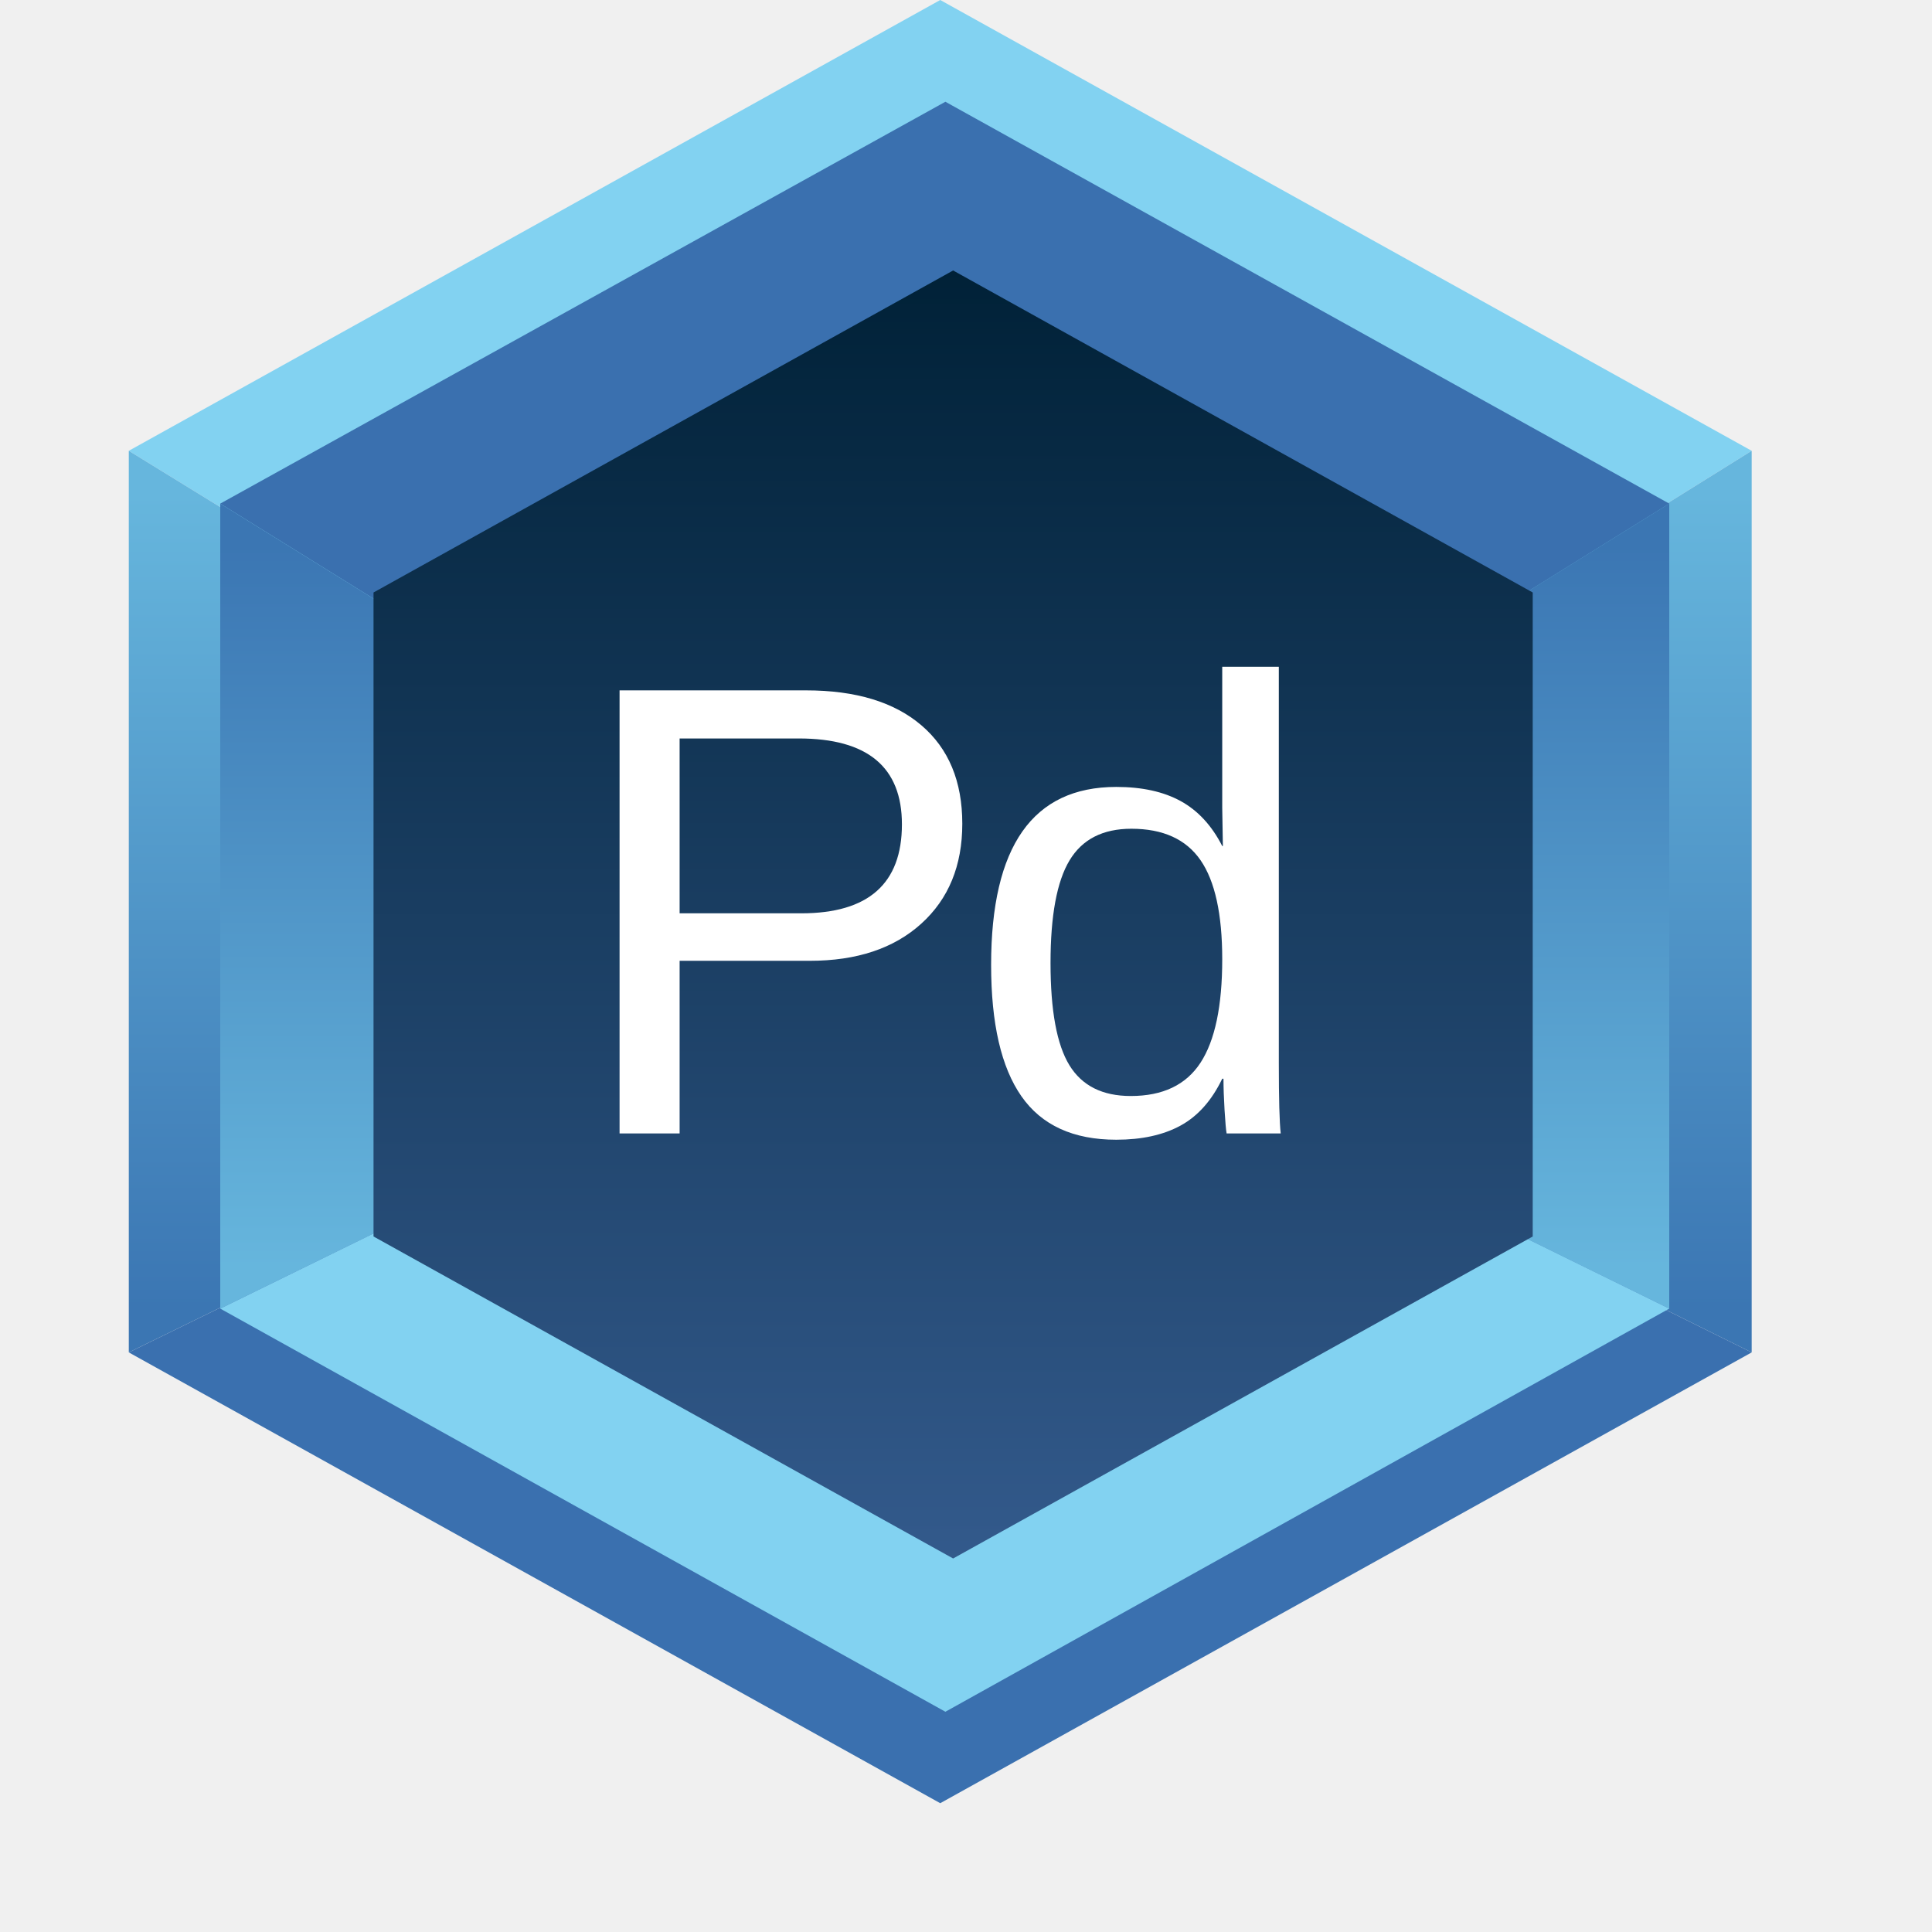
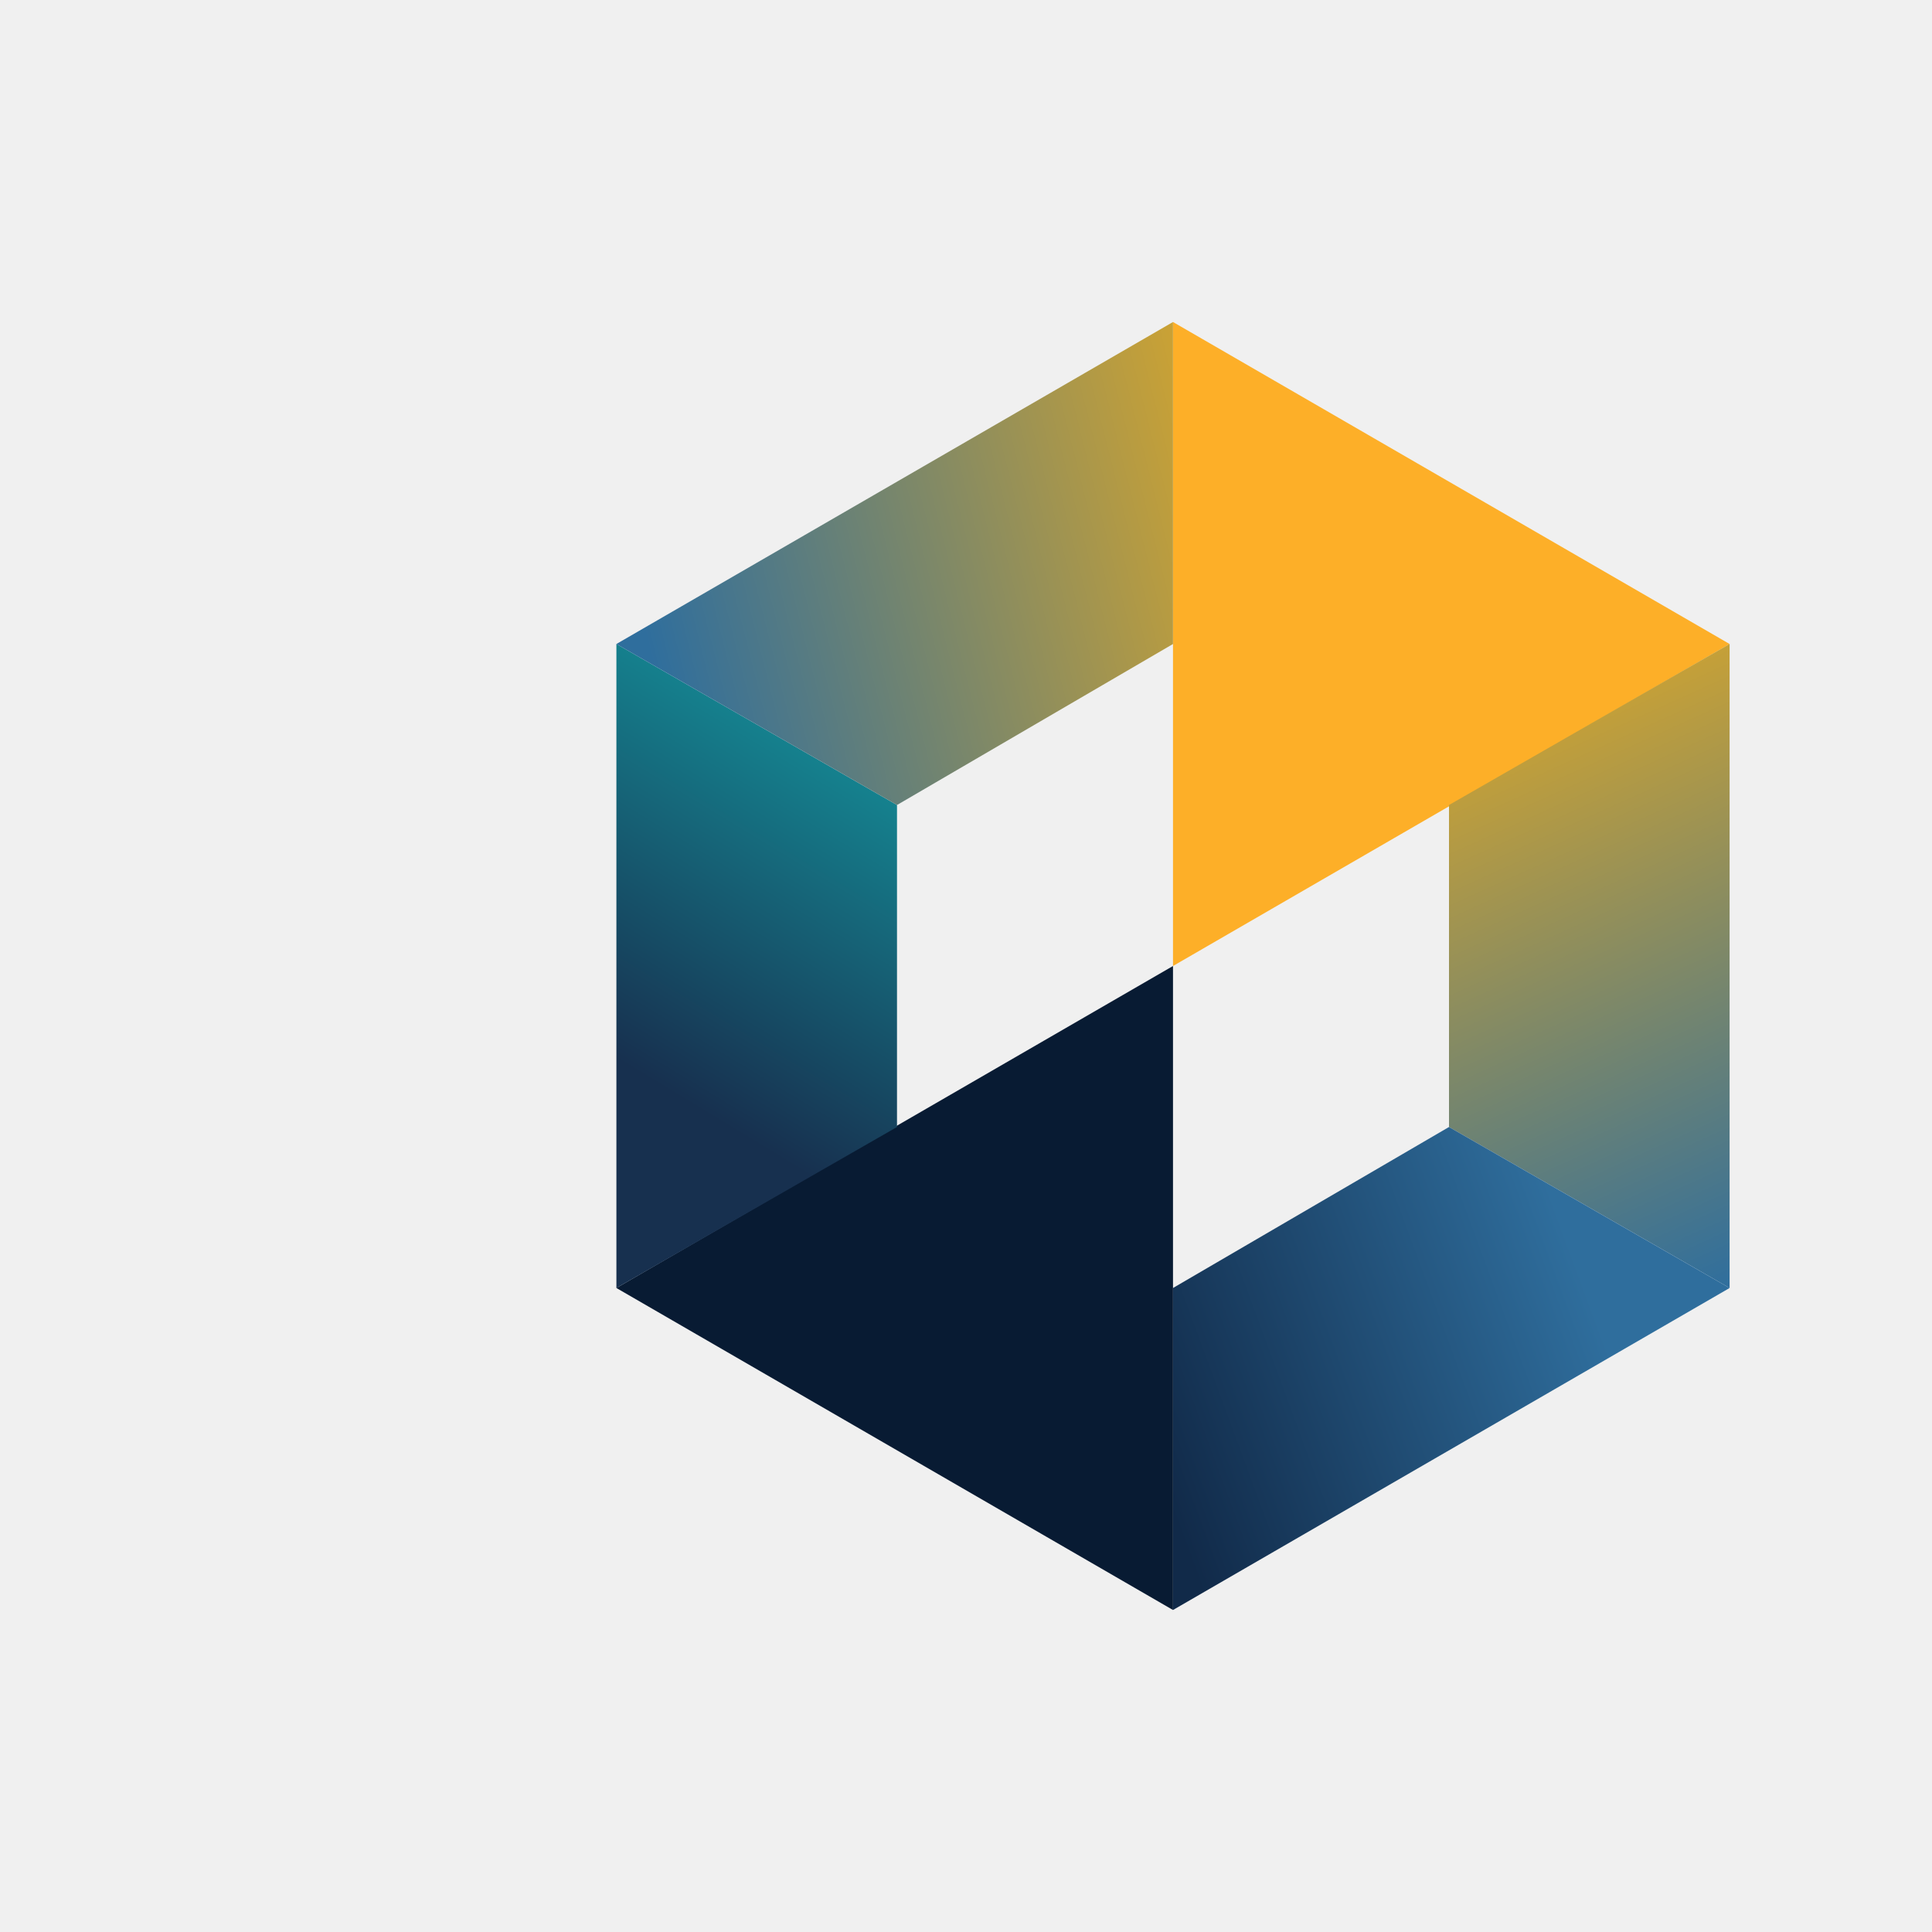
- <svg xmlns="http://www.w3.org/2000/svg" version="1.1" viewBox="0 0 750 750">
+ <svg xmlns="http://www.w3.org/2000/svg" width="420" height="420" viewBox="0 0 420 420" fill="none" role="img" aria-label="paidar.ai logo">
  <defs>
-     <linearGradient id="grad1" gradientTransform="rotate(90)">
-       <stop offset="5%" stop-color="#66B6DD" />
-       <stop offset="95%" stop-color="#3B76B3" />
+     <linearGradient id="darkest" x1="255" y1="140" x2="255" y2="70" gradientUnits="userSpaceOnUse">
+       <stop offset="0%" stop-color="#081B33" />
+       <stop offset="100%" stop-color="#17304F" />
    </linearGradient>
-     <linearGradient id="grad2" gradientTransform="rotate(90)">
-       <stop offset="5%" stop-color="#3B76B3" />
-       <stop offset="95%" stop-color="#66B6DD" />
+     <linearGradient id="midleft" x1="415" y1="175" x2="315" y2="340" gradientUnits="userSpaceOnUse">
+       <stop offset="0%" stop-color="#12F6E9" />
+       <stop offset="100%" stop-color="#17304F" />
    </linearGradient>
-     <linearGradient id="grad-navy" x1="0%" y1="0%" x2="0%" y2="100%">
-       <stop offset="0%" stop-color="#002137" />
-       <stop offset="100%" stop-color="#335A8C" />
+     <linearGradient id="brightright" x1="315" y1="145" x2="376" y2="280" gradientUnits="userSpaceOnUse">
+       <stop offset="0%" stop-color="#DDA828" />
+       <stop offset="100%" stop-color="#2F6E9D" />
    </linearGradient>
-     <style>
-       .cls-1 {
-         stroke: #003456;
-         stroke-linecap: round;
-         stroke-linejoin: round;
-         stroke-width: 5px;
-       }
-         .cls-font{
-         font-family: Arial, Helvetica, "Liberation Sans", "Nimbus Sans", "Noto Sans", "DejaVu Sans", sans-serif;
-         font-weight:300; font-size:250px; fill:#ffffff; letter-spacing:-0.05em;
-         }
- 
-       .cls-1, .cls-2, .cls-3 {
-         fill: #fff;
-       }
- 
-       .cls-3 {
-         fill-rule: evenodd;
-       }
- 
-        .cls-4 { fill: url(#grad-navy); }
-       .gold-light {
-         fill: #82D2F1;
-       
-       }
-       .gold-medium {
-        
-       }
-       .gold-medium2 {
-         fill: url(#grad2)
-       }
-       .gold-medium3 {
-       fill: url(#grad1)
-       }
-       .gold-dark {
-        
-        fill: #3A70AF;
-       }
-     </style>
+     <linearGradient id="brightleft" x1="315" y1="245" x2="176" y2="280" gradientUnits="userSpaceOnUse">
+       <stop offset="0%" stop-color="#DDA828" />
+       <stop offset="100%" stop-color="#2F6E9D" />
+     </linearGradient>
+     <linearGradient id="brightest" x1="255" y1="280" x2="255" y2="350" gradientUnits="userSpaceOnUse">
+       <stop offset="0%" stop-color="#fDaf28" />
+       <stop offset="100%" stop-color="#f1AA2B" />
+     </linearGradient>
+     <linearGradient id="midright" x1="295" y1="145" x2="200" y2="180" gradientUnits="userSpaceOnUse">
+       <stop offset="0%" stop-color="#2F6E9D" />
+       <stop offset="100%" stop-color="#112A49" />
+     </linearGradient>
+     <linearGradient id="segUpperLeft" x1="195" y1="175" x2="134" y2="140" gradientUnits="userSpaceOnUse">
+       <stop offset="0%" stop-color="#112A49" />
+       <stop offset="100%" stop-color="#2F6E9D" />
+     </linearGradient>
  </defs>
-   <g transform="translate(50,0)">
-     <g id="Layer_1">
-       <polygon class="gold-light" points="0 175 315 0 630 175 317 370" />
-       <polygon class="gold-medium3" points="0 175 0 525 317 370" />
-       <polygon class="gold-medium3" points="630 175 630 525 317 370" />
-       <polygon class="gold-dark" points="0 525 315 700 630 525 317 370" />
-       <polygon class="gold-dark" points="35.5 195.5 317 39.5 598 195.5 317 370" />
-       <polygon class="gold-medium2" points="35.5 195.5 35.5 508 317 370" />
-       <polygon class="gold-medium2" points="598 195.5 598 508 317 370" />
-       <polygon class="gold-light" points="35.5 508 317 664.5 598 508 317 370" />
-       <polygon class="cls-4" points="320 105 545 230 545 480 320 605 95 480 95 230 320 105" />
-       <text x="170" y="440" class="cls-font">Pd</text>
-       <text />
-     </g>
-   </g>
+   <polygon points="255,70 376,140 255,210 255,140" fill="url(#brightest)" />
+   <polygon points="376,140 376,280 315,245 315,175" fill="url(#brightright)" />
+   <polygon points="376,280 255,350 255,280 315,245" fill="url(#midright)" />
+   <polygon points="255,350 134,280 255,210 255,280" fill="url(#darkest)" />
+   <polygon points="134,280 134,140 195,175 195,245" fill="url(#midleft)" />
+   <polygon points="134,140 255,70 255,140 195,175" fill="url(#brightleft)" />
</svg>
